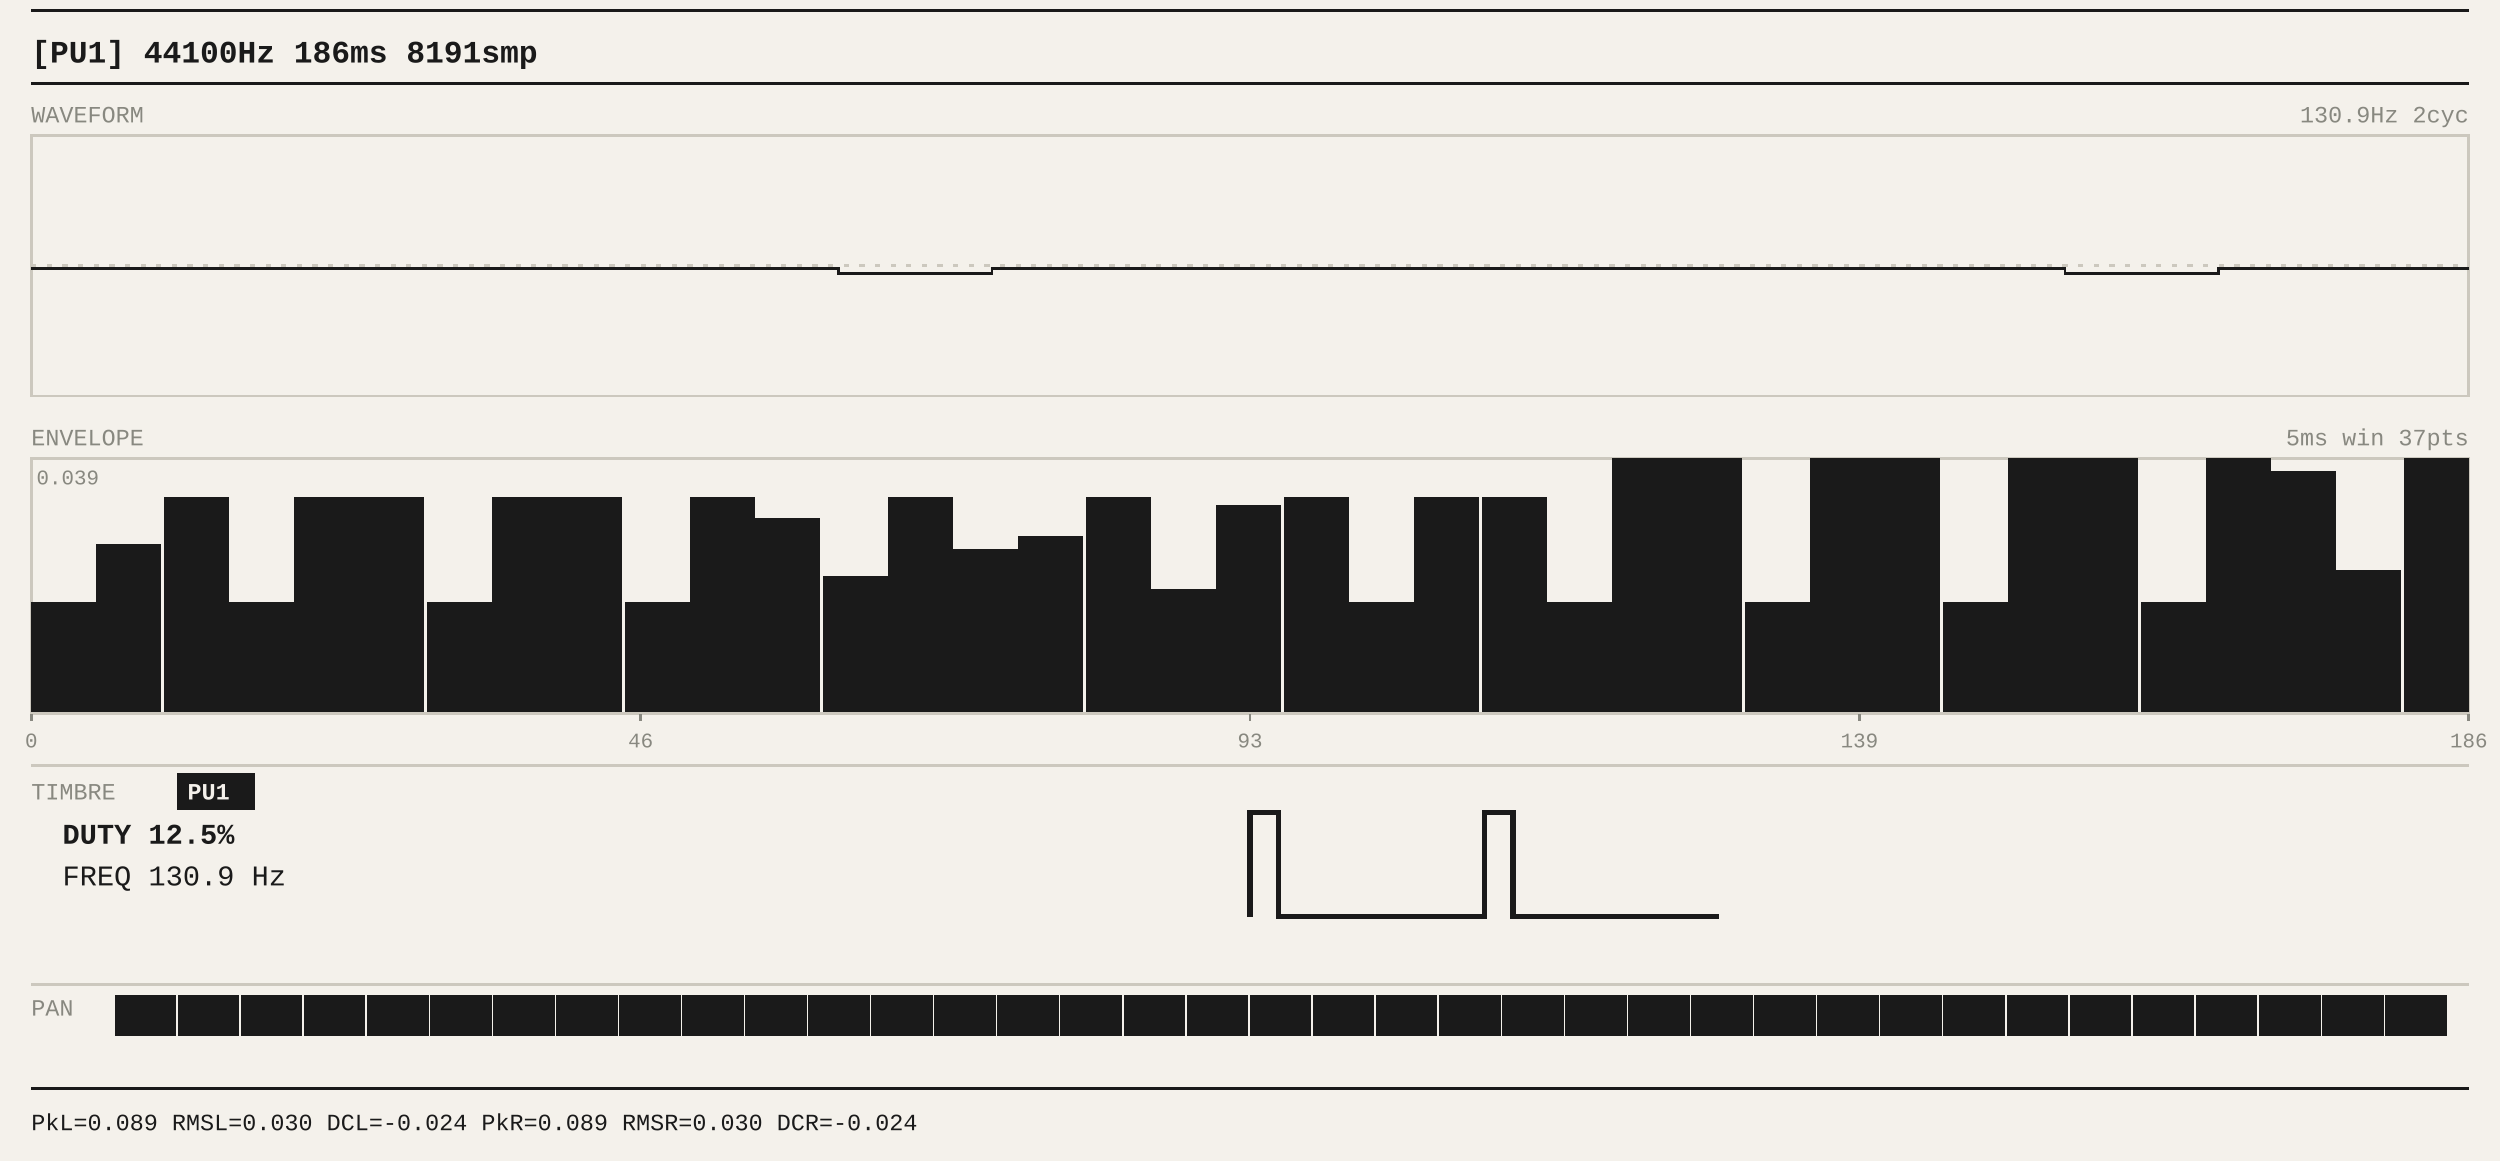
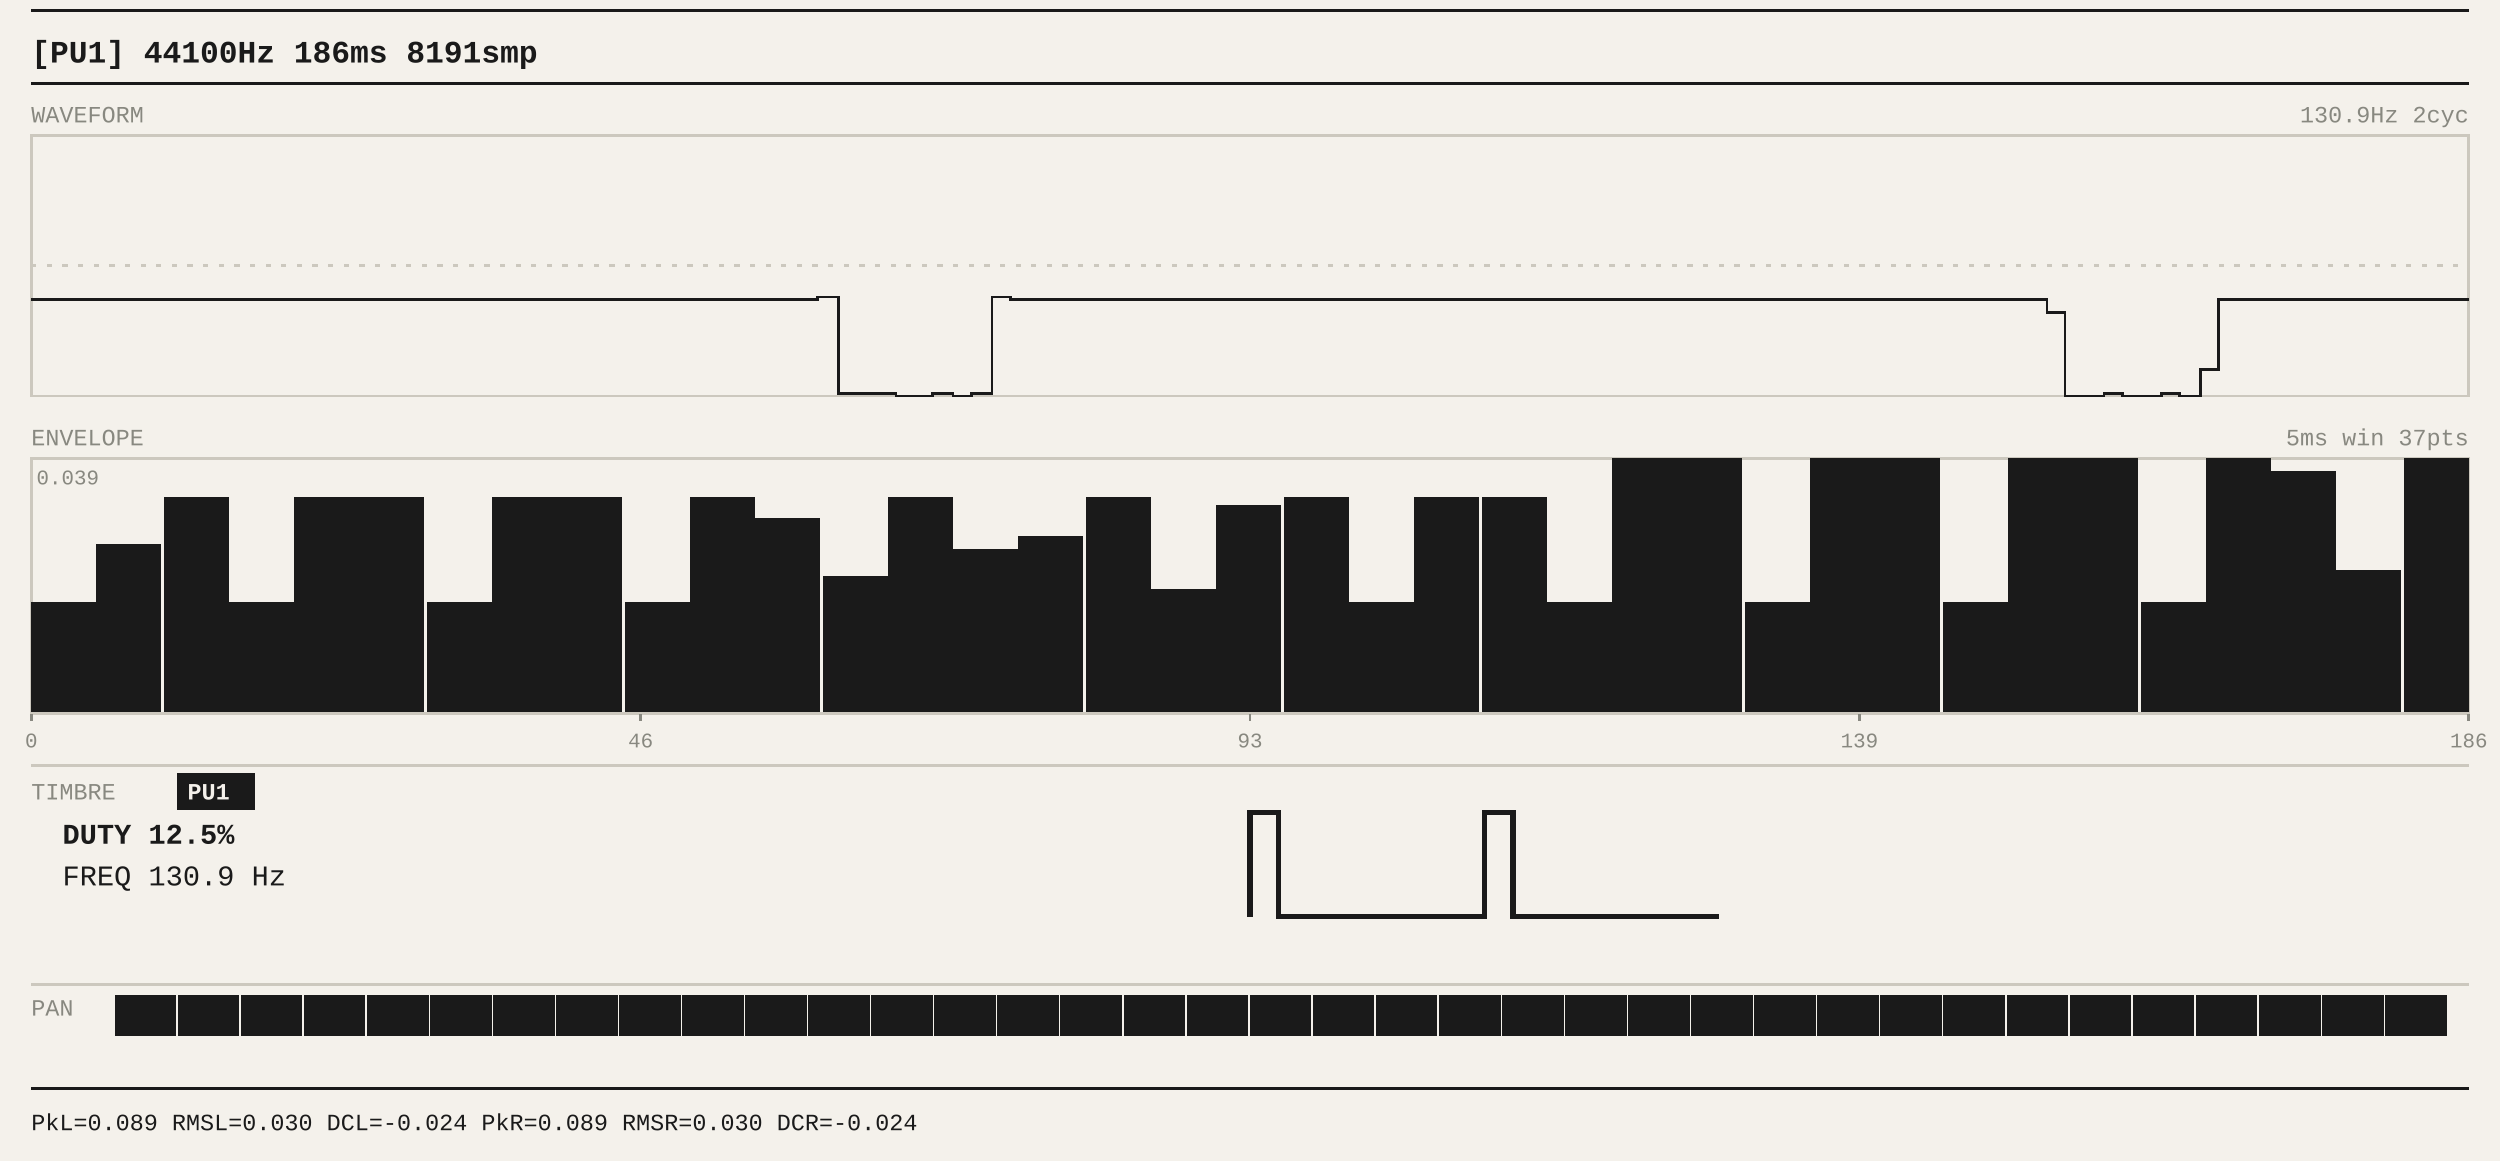
<svg xmlns="http://www.w3.org/2000/svg" width="960" height="446" viewBox="0 0 960 446" shape-rendering="crispEdges">
  <rect width="960" height="446" fill="#f4f1eb" />
  <line x1="12" y1="4" x2="948" y2="4" stroke="#1a1a1a" stroke-width="1" />
  <text x="12" y="24" fill="#1a1a1a" font-size="12" font-weight="700" text-anchor="start" font-family="'Courier New', Courier, monospace" dominant-baseline="auto">[PU1]  44100Hz  186ms  8191smp</text>
  <line x1="12" y1="32" x2="948" y2="32" stroke="#1a1a1a" stroke-width="1" />
  <text x="12" y="47" fill="#888880" font-size="9" font-weight="400" text-anchor="start" font-family="'Courier New', Courier, monospace" dominant-baseline="auto">WAVEFORM</text>
  <text x="948" y="47" fill="#888880" font-size="9" font-weight="400" text-anchor="end" font-family="'Courier New', Courier, monospace" dominant-baseline="auto">130.9Hz  2cyc</text>
  <rect x="12" y="52" width="936" height="100" fill="none" stroke="#ccc8be" />
  <line x1="12" y1="102" x2="948" y2="102" stroke="#ccc8be" stroke-width="1" stroke-dasharray="2,4" />
-   <polyline points="12,103 19,103 19,103 27,103 27,103 34,103 34,103 41,103 41,103 49,103 49,103 56,103 56,103 64,103 64,103 71,103 71,103 78,103 78,103 86,103 86,103 93,103 93,103 100,103 100,103 108,103 108,103 115,103 115,103 123,103 123,103 130,103 130,103 137,103 137,103 145,103 145,103 152,103 152,103 159,103 159,103 167,103 167,103 174,103 174,103 182,103 182,103 189,103 189,103 196,103 196,103 204,103 204,103 211,103 211,103 218,103 218,103 226,103 226,103 233,103 233,103 240,103 240,103 248,103 248,103 255,103 255,103 263,103 263,103 270,103 270,103 277,103 277,103 285,103 285,103 292,103 292,103 299,103 299,103 307,103 307,103 314,103 314,103 322,103 322,105 329,105 329,105 336,105 336,105 344,105 344,105 351,105 351,105 358,105 358,105 366,105 366,105 373,105 373,105 381,105 381,103 388,103 388,103 395,103 395,103 403,103 403,103 410,103 410,103 417,103 417,103 425,103 425,103 432,103 432,103 439,103 439,103 447,103 447,103 454,103 454,103 462,103 462,103 469,103 469,103 476,103 476,103 484,103 484,103 491,103 491,103 498,103 498,103 506,103 506,103 513,103 513,103 521,103 521,103 528,103 528,103 535,103 535,103 543,103 543,103 550,103 550,103 557,103 557,103 565,103 565,103 572,103 572,103 579,103 579,103 587,103 587,103 594,103 594,103 602,103 602,103 609,103 609,103 616,103 616,103 624,103 624,103 631,103 631,103 638,103 638,103 646,103 646,103 653,103 653,103 661,103 661,103 668,103 668,103 675,103 675,103 683,103 683,103 690,103 690,103 697,103 697,103 705,103 705,103 712,103 712,103 720,103 720,103 727,103 727,103 734,103 734,103 742,103 742,103 749,103 749,103 756,103 756,103 764,103 764,103 771,103 771,103 778,103 778,103 786,103 786,103 793,103 793,105 801,105 801,105 808,105 808,105 815,105 815,105 823,105 823,105 830,105 830,105 837,105 837,105 845,105 845,105 852,105 852,103 860,103 860,103 867,103 867,103 874,103 874,103 882,103 882,103 889,103 889,103 896,103 896,103 904,103 904,103 911,103 911,103 919,103 919,103 926,103 926,103 933,103 933,103 941,103 941,103 948,103 948,103" fill="none" stroke="#1a1a1a" stroke-width="1" />
+   <polyline points="12,115 19,115 19,115 27,115 27,115 34,115 34,115 41,115 41,115 49,115 49,115 56,115 56,115 64,115 64,115 71,115 71,115 78,115 78,115 86,115 86,115 93,115 93,115 100,115 100,115 108,115 108,115 115,115 115,115 123,115 123,115 130,115 130,115 137,115 137,115 145,115 145,115 152,115 152,115 159,115 159,115 167,115 167,115 174,115 174,115 182,115 182,115 189,115 189,115 196,115 196,115 204,115 204,115 211,115 211,115 218,115 218,115 226,115 226,115 233,115 233,115 240,115 240,115 248,115 248,115 255,115 255,115 263,115 263,115 270,115 270,115 277,115 277,115 285,115 285,115 292,115 292,115 299,115 299,115 307,115 307,115 314,115 314,114 322,114 322,151 329,151 329,151 336,151 336,151 344,151 344,152 351,152 351,152 358,152 358,151 366,151 366,152 373,152 373,151 381,151 381,114 388,114 388,115 395,115 395,115 403,115 403,115 410,115 410,115 417,115 417,115 425,115 425,115 432,115 432,115 439,115 439,115 447,115 447,115 454,115 454,115 462,115 462,115 469,115 469,115 476,115 476,115 484,115 484,115 491,115 491,115 498,115 498,115 506,115 506,115 513,115 513,115 521,115 521,115 528,115 528,115 535,115 535,115 543,115 543,115 550,115 550,115 557,115 557,115 565,115 565,115 572,115 572,115 579,115 579,115 587,115 587,115 594,115 594,115 602,115 602,115 609,115 609,115 616,115 616,115 624,115 624,115 631,115 631,115 638,115 638,115 646,115 646,115 653,115 653,115 661,115 661,115 668,115 668,115 675,115 675,115 683,115 683,115 690,115 690,115 697,115 697,115 705,115 705,115 712,115 712,115 720,115 720,115 727,115 727,115 734,115 734,115 742,115 742,115 749,115 749,115 756,115 756,115 764,115 764,115 771,115 771,115 778,115 778,115 786,115 786,120 793,120 793,152 801,152 801,152 808,152 808,151 815,151 815,152 823,152 823,152 830,152 830,151 837,151 837,152 845,152 845,142 852,142 852,115 860,115 860,115 867,115 867,115 874,115 874,115 882,115 882,115 889,115 889,115 896,115 896,115 904,115 904,115 911,115 911,115 919,115 919,115 926,115 926,115 933,115 933,115 941,115 941,115 948,115 948,115" fill="none" stroke="#1a1a1a" stroke-width="1" />
  <text x="12" y="171" fill="#888880" font-size="9" font-weight="400" text-anchor="start" font-family="'Courier New', Courier, monospace" dominant-baseline="auto">ENVELOPE</text>
  <text x="948" y="171" fill="#888880" font-size="9" font-weight="400" text-anchor="end" font-family="'Courier New', Courier, monospace" dominant-baseline="auto">5ms win  37pts</text>
  <rect x="12" y="176" width="936" height="98" fill="none" stroke="#ccc8be" />
  <rect x="12" y="231" width="25" height="43" fill="#1a1a1a" />
  <rect x="37" y="209" width="25" height="65" fill="#1a1a1a" />
  <rect x="63" y="191" width="25" height="83" fill="#1a1a1a" />
  <rect x="88" y="231" width="25" height="43" fill="#1a1a1a" />
  <rect x="113" y="191" width="25" height="83" fill="#1a1a1a" />
  <rect x="138" y="191" width="25" height="83" fill="#1a1a1a" />
  <rect x="164" y="231" width="25" height="43" fill="#1a1a1a" />
  <rect x="189" y="191" width="25" height="83" fill="#1a1a1a" />
  <rect x="214" y="191" width="25" height="83" fill="#1a1a1a" />
  <rect x="240" y="231" width="25" height="43" fill="#1a1a1a" />
  <rect x="265" y="191" width="25" height="83" fill="#1a1a1a" />
  <rect x="290" y="199" width="25" height="75" fill="#1a1a1a" />
  <rect x="316" y="221" width="25" height="53" fill="#1a1a1a" />
  <rect x="341" y="191" width="25" height="83" fill="#1a1a1a" />
  <rect x="366" y="211" width="25" height="63" fill="#1a1a1a" />
  <rect x="391" y="206" width="25" height="68" fill="#1a1a1a" />
  <rect x="417" y="191" width="25" height="83" fill="#1a1a1a" />
  <rect x="442" y="226" width="25" height="48" fill="#1a1a1a" />
  <rect x="467" y="194" width="25" height="80" fill="#1a1a1a" />
  <rect x="493" y="191" width="25" height="83" fill="#1a1a1a" />
  <rect x="518" y="231" width="25" height="43" fill="#1a1a1a" />
  <rect x="543" y="191" width="25" height="83" fill="#1a1a1a" />
  <rect x="569" y="191" width="25" height="83" fill="#1a1a1a" />
  <rect x="594" y="231" width="25" height="43" fill="#1a1a1a" />
  <rect x="619" y="176" width="25" height="98" fill="#1a1a1a" />
  <rect x="644" y="176" width="25" height="98" fill="#1a1a1a" />
  <rect x="670" y="231" width="25" height="43" fill="#1a1a1a" />
  <rect x="695" y="176" width="25" height="98" fill="#1a1a1a" />
  <rect x="720" y="176" width="25" height="98" fill="#1a1a1a" />
  <rect x="746" y="231" width="25" height="43" fill="#1a1a1a" />
  <rect x="771" y="176" width="25" height="98" fill="#1a1a1a" />
  <rect x="796" y="176" width="25" height="98" fill="#1a1a1a" />
  <rect x="822" y="231" width="25" height="43" fill="#1a1a1a" />
  <rect x="847" y="176" width="25" height="98" fill="#1a1a1a" />
  <rect x="872" y="181" width="25" height="93" fill="#1a1a1a" />
  <rect x="897" y="219" width="25" height="55" fill="#1a1a1a" />
  <rect x="923" y="176" width="25" height="98" fill="#1a1a1a" />
  <line x1="12" y1="274" x2="948" y2="274" stroke="#ccc8be" stroke-width="1" />
  <line x1="12" y1="274" x2="12" y2="277" stroke="#888880" stroke-width="1" />
  <text x="12" y="287" fill="#888880" font-size="8" font-weight="400" text-anchor="middle" font-family="'Courier New', Courier, monospace" dominant-baseline="auto">0</text>
  <line x1="246.0" y1="274" x2="246.0" y2="277" stroke="#888880" stroke-width="1" />
  <text x="246.0" y="287" fill="#888880" font-size="8" font-weight="400" text-anchor="middle" font-family="'Courier New', Courier, monospace" dominant-baseline="auto">46</text>
  <line x1="480.0" y1="274" x2="480.0" y2="277" stroke="#888880" stroke-width="1" />
  <text x="480.0" y="287" fill="#888880" font-size="8" font-weight="400" text-anchor="middle" font-family="'Courier New', Courier, monospace" dominant-baseline="auto">93</text>
  <line x1="714.0" y1="274" x2="714.0" y2="277" stroke="#888880" stroke-width="1" />
  <text x="714.0" y="287" fill="#888880" font-size="8" font-weight="400" text-anchor="middle" font-family="'Courier New', Courier, monospace" dominant-baseline="auto">139</text>
  <line x1="948.0" y1="274" x2="948.0" y2="277" stroke="#888880" stroke-width="1" />
  <text x="948.0" y="287" fill="#888880" font-size="8" font-weight="400" text-anchor="middle" font-family="'Courier New', Courier, monospace" dominant-baseline="auto">186</text>
  <text x="14" y="186" fill="#888880" font-size="8" font-weight="400" text-anchor="start" font-family="'Courier New', Courier, monospace" dominant-baseline="auto">0.039</text>
  <line x1="12" y1="294" x2="948" y2="294" stroke="#ccc8be" stroke-width="1" />
  <text x="12" y="307" fill="#888880" font-size="9" font-weight="400" text-anchor="start" font-family="'Courier New', Courier, monospace" dominant-baseline="auto">TIMBRE</text>
  <rect x="68" y="297" width="30" height="14" fill="#1a1a1a" stroke="none" />
  <text x="72" y="307" fill="#f4f1eb" font-size="9" font-weight="700" text-anchor="start" font-family="'Courier New', Courier, monospace" dominant-baseline="auto">PU1</text>
  <text x="24" y="324" fill="#1a1a1a" font-size="11" font-weight="700" text-anchor="start" font-family="'Courier New', Courier, monospace" dominant-baseline="auto">DUTY  12.5%</text>
  <text x="24" y="340" fill="#1a1a1a" font-size="11" font-weight="400" text-anchor="start" font-family="'Courier New', Courier, monospace" dominant-baseline="auto">FREQ  130.9 Hz</text>
  <polyline points="480,352 480,312 491,312 491,352 570,352 570,352 570,312 581,312 581,352 660,352" fill="none" stroke="#1a1a1a" stroke-width="2" />
  <line x1="12" y1="378" x2="948" y2="378" stroke="#ccc8be" stroke-width="1" />
  <text x="12" y="390" fill="#888880" font-size="9" font-weight="400" text-anchor="start" font-family="'Courier New', Courier, monospace" dominant-baseline="auto">PAN</text>
  <rect x="44.0" y="382" width="23.7" height="16" fill="#1a1a1a" />
  <rect x="68.2" y="382" width="23.7" height="16" fill="#1a1a1a" />
  <rect x="92.4" y="382" width="23.7" height="16" fill="#1a1a1a" />
  <rect x="116.6" y="382" width="23.7" height="16" fill="#1a1a1a" />
  <rect x="140.9" y="382" width="23.7" height="16" fill="#1a1a1a" />
  <rect x="165.1" y="382" width="23.7" height="16" fill="#1a1a1a" />
  <rect x="189.3" y="382" width="23.7" height="16" fill="#1a1a1a" />
  <rect x="213.5" y="382" width="23.7" height="16" fill="#1a1a1a" />
  <rect x="237.7" y="382" width="23.7" height="16" fill="#1a1a1a" />
  <rect x="261.9" y="382" width="23.7" height="16" fill="#1a1a1a" />
  <rect x="286.2" y="382" width="23.7" height="16" fill="#1a1a1a" />
  <rect x="310.4" y="382" width="23.7" height="16" fill="#1a1a1a" />
  <rect x="334.6" y="382" width="23.7" height="16" fill="#1a1a1a" />
  <rect x="358.8" y="382" width="23.7" height="16" fill="#1a1a1a" />
  <rect x="383.0" y="382" width="23.7" height="16" fill="#1a1a1a" />
  <rect x="407.2" y="382" width="23.7" height="16" fill="#1a1a1a" />
  <rect x="431.5" y="382" width="23.7" height="16" fill="#1a1a1a" />
  <rect x="455.7" y="382" width="23.7" height="16" fill="#1a1a1a" />
  <rect x="479.9" y="382" width="23.7" height="16" fill="#1a1a1a" />
  <rect x="504.1" y="382" width="23.7" height="16" fill="#1a1a1a" />
  <rect x="528.3" y="382" width="23.7" height="16" fill="#1a1a1a" />
  <rect x="552.5" y="382" width="23.7" height="16" fill="#1a1a1a" />
  <rect x="576.8" y="382" width="23.7" height="16" fill="#1a1a1a" />
  <rect x="601.0" y="382" width="23.7" height="16" fill="#1a1a1a" />
  <rect x="625.2" y="382" width="23.7" height="16" fill="#1a1a1a" />
  <rect x="649.4" y="382" width="23.7" height="16" fill="#1a1a1a" />
  <rect x="673.6" y="382" width="23.7" height="16" fill="#1a1a1a" />
  <rect x="697.8" y="382" width="23.7" height="16" fill="#1a1a1a" />
  <rect x="722.1" y="382" width="23.7" height="16" fill="#1a1a1a" />
  <rect x="746.3" y="382" width="23.7" height="16" fill="#1a1a1a" />
  <rect x="770.5" y="382" width="23.7" height="16" fill="#1a1a1a" />
  <rect x="794.7" y="382" width="23.7" height="16" fill="#1a1a1a" />
  <rect x="818.9" y="382" width="23.7" height="16" fill="#1a1a1a" />
  <rect x="843.1" y="382" width="23.7" height="16" fill="#1a1a1a" />
  <rect x="867.4" y="382" width="23.7" height="16" fill="#1a1a1a" />
  <rect x="891.6" y="382" width="23.7" height="16" fill="#1a1a1a" />
  <rect x="915.8" y="382" width="23.7" height="16" fill="#1a1a1a" />
  <line x1="12" y1="418" x2="948" y2="418" stroke="#1a1a1a" stroke-width="1" />
  <text x="12" y="434" fill="#1a1a1a" font-size="9" font-weight="400" text-anchor="start" font-family="'Courier New', Courier, monospace" dominant-baseline="auto">PkL=0.089 RMSL=0.030 DCL=-0.024  PkR=0.089 RMSR=0.030 DCR=-0.024</text>
</svg>
